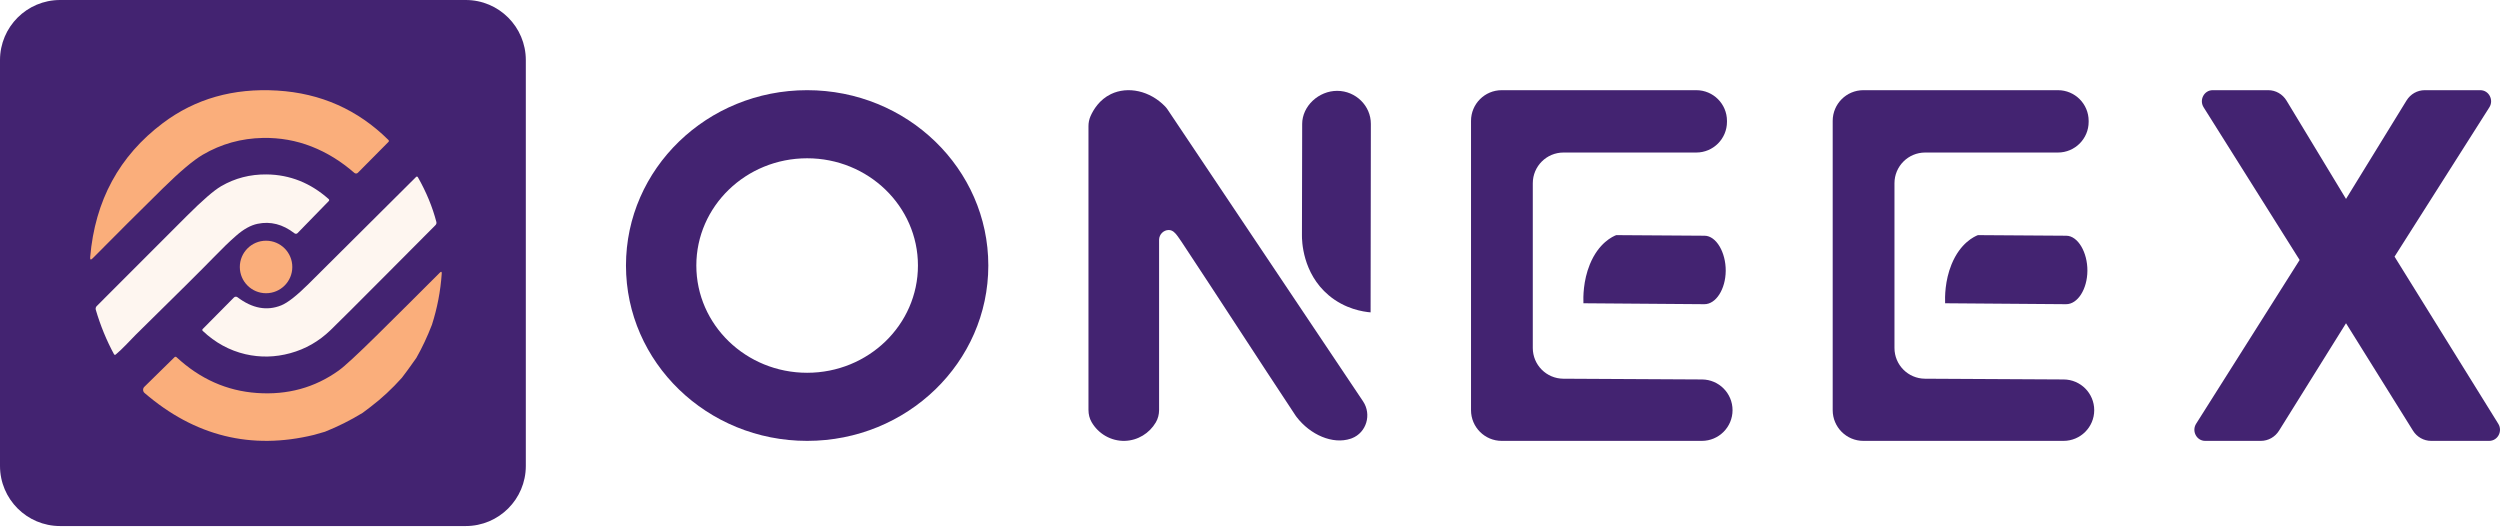
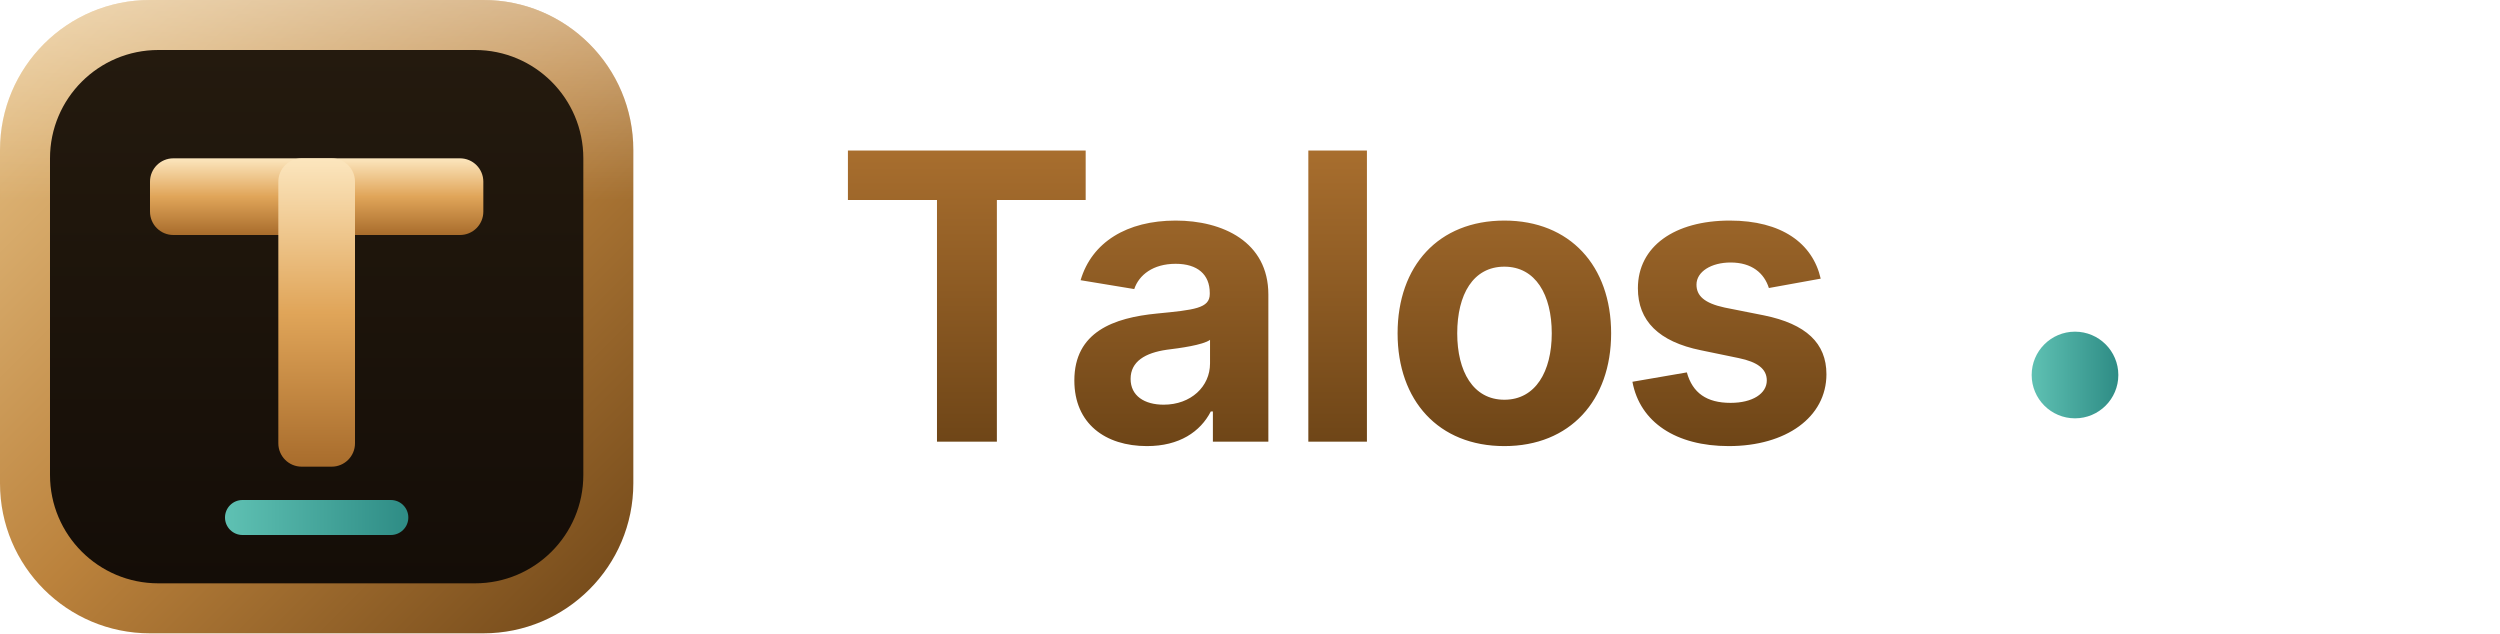
- <svg xmlns="http://www.w3.org/2000/svg" width="180" height="38" viewBox="0 0 180 38" fill="none">
-   <path d="M33.532 0H4.327C1.937 0 0 1.938 0 4.329V33.546C0 35.937 1.937 37.875 4.327 37.875H33.532C35.922 37.875 37.859 35.937 37.859 33.546V4.329C37.859 1.938 35.922 0 33.532 0Z" fill="#432371" />
-   <path fill-rule="evenodd" clip-rule="evenodd" d="M25.766 12.44C25.698 12.508 25.587 12.512 25.513 12.447C24.553 11.61 23.525 10.978 22.429 10.549C21.323 10.116 20.158 9.91 18.935 9.931C17.376 9.959 15.932 10.361 14.604 11.137C13.927 11.533 12.967 12.341 11.725 13.562C10.044 15.214 8.361 16.892 6.674 18.596C6.537 18.735 6.476 18.707 6.493 18.513C6.84 14.44 8.586 11.223 11.729 8.861C14.058 7.111 16.801 6.331 19.959 6.521C23.093 6.709 25.764 7.896 27.971 10.082C27.989 10.1 27.999 10.124 27.999 10.149C27.999 10.175 27.989 10.199 27.971 10.216L25.766 12.44Z" fill="#FAAE7B" />
-   <path fill-rule="evenodd" clip-rule="evenodd" d="M9.038 24.861C8.812 25.094 8.576 25.316 8.329 25.528C8.311 25.543 8.287 25.55 8.264 25.546C8.241 25.542 8.221 25.527 8.21 25.507C7.67 24.512 7.232 23.444 6.897 22.305C6.869 22.211 6.895 22.108 6.965 22.037C9.161 19.839 11.32 17.679 13.442 15.557C14.576 14.424 15.404 13.706 15.925 13.404C16.922 12.826 18.014 12.545 19.204 12.559C20.874 12.579 22.362 13.172 23.669 14.339C23.688 14.356 23.699 14.379 23.701 14.404C23.702 14.429 23.693 14.454 23.676 14.472L21.422 16.785C21.364 16.845 21.269 16.849 21.201 16.797C20.362 16.146 19.476 15.919 18.544 16.114C18.053 16.216 17.543 16.499 17.014 16.961C16.541 17.372 16.008 17.886 15.413 18.502C14.613 19.328 12.729 21.2 9.76 24.116C9.753 24.122 9.513 24.371 9.038 24.861Z" fill="#FEF6F0" />
-   <path fill-rule="evenodd" clip-rule="evenodd" d="M28.007 19.572C25.736 21.855 24.332 23.255 23.797 23.77C22.961 24.578 21.994 25.131 20.898 25.43C19.816 25.726 18.739 25.75 17.667 25.502C16.52 25.233 15.496 24.674 14.595 23.823C14.577 23.806 14.566 23.783 14.566 23.758C14.566 23.733 14.575 23.709 14.593 23.691L16.844 21.419C16.912 21.35 17.021 21.343 17.099 21.401C18.163 22.206 19.211 22.401 20.243 21.989C20.708 21.804 21.365 21.289 22.215 20.445C24.805 17.87 27.388 15.301 29.962 12.736C29.979 12.719 30.003 12.711 30.026 12.715C30.05 12.718 30.071 12.732 30.084 12.753C30.692 13.822 31.137 14.897 31.418 15.978C31.44 16.06 31.416 16.148 31.355 16.209C30.184 17.385 29.067 18.506 28.007 19.572Z" fill="#FEF6F0" />
-   <path fill-rule="evenodd" clip-rule="evenodd" d="M31.1 23.381C30.77 24.235 30.396 25.031 29.978 25.768L29.36 26.634L28.935 27.201C28.224 27.995 27.473 28.693 26.68 29.295L26.106 29.728C25.229 30.263 24.327 30.714 23.4 31.084L22.605 31.312C18.089 32.411 14.023 31.406 10.408 28.295C10.344 28.24 10.306 28.16 10.303 28.075C10.3 27.99 10.334 27.908 10.395 27.849L12.569 25.715C12.607 25.678 12.668 25.678 12.707 25.715C14.399 27.283 16.328 28.143 18.495 28.295C20.7 28.45 22.661 27.913 24.379 26.683C24.809 26.377 25.733 25.523 27.153 24.122C28.667 22.627 30.17 21.132 31.661 19.638C31.767 19.531 31.815 19.552 31.805 19.702C31.718 20.959 31.483 22.185 31.1 23.381Z" fill="#FAAE7B" />
-   <path d="M19.156 21.112C20.2 21.112 21.046 20.266 21.046 19.222C21.046 18.178 20.2 17.331 19.156 17.331C18.113 17.331 17.267 18.178 17.267 19.222C17.267 20.266 18.113 21.112 19.156 21.112Z" fill="#FAAE7B" />
-   <path fill-rule="evenodd" clip-rule="evenodd" d="M58.114 6.493C50.91 6.493 45.07 12.145 45.07 19.118C45.07 26.091 50.91 31.743 58.114 31.743C65.319 31.743 71.159 26.091 71.159 19.118C71.159 12.145 65.319 6.493 58.114 6.493ZM58.114 26.84C53.708 26.84 50.136 23.383 50.136 19.118C50.136 14.853 53.708 11.396 58.114 11.396C62.521 11.396 66.092 14.853 66.092 19.118C66.092 23.383 62.521 26.84 58.114 26.84Z" fill="#432371" />
-   <path d="M78.371 29.522C78.371 29.826 78.442 30.127 78.594 30.389C79.082 31.237 80.001 31.77 80.99 31.742C81.916 31.715 82.754 31.202 83.218 30.413C83.377 30.143 83.454 29.834 83.454 29.522V17.255C83.465 16.869 83.78 16.563 84.147 16.561C84.436 16.559 84.628 16.783 84.799 17.017C84.918 17.177 84.991 17.289 85.073 17.412C87.833 21.58 90.517 25.748 93.277 29.916C93.301 29.951 93.325 29.986 93.352 30.02C94.341 31.312 95.961 32.014 97.241 31.588C97.273 31.577 97.304 31.566 97.334 31.555C98.392 31.146 98.771 29.838 98.14 28.896C93.451 21.896 88.763 14.896 84.073 7.896C84.019 7.816 83.961 7.74 83.895 7.671C82.798 6.531 81.206 6.188 79.987 6.775C79.156 7.176 78.722 7.901 78.516 8.369C78.418 8.593 78.37 8.835 78.37 9.08V29.523L78.371 29.522Z" fill="#432371" />
-   <path d="M93.756 8.93C93.76 7.627 94.952 6.537 96.283 6.541C97.614 6.545 98.706 7.62 98.702 8.923C98.696 12.239 98.689 19.176 98.683 22.491C98.148 22.444 96.848 22.256 95.666 21.261C93.763 19.66 93.737 17.299 93.74 16.945C93.745 14.273 93.751 11.601 93.757 8.929L93.756 8.93Z" fill="#432371" />
-   <path d="M122.733 16.972C123.569 16.98 124.262 18.173 124.252 19.499C124.241 20.825 123.546 21.91 122.71 21.902C120.584 21.884 116.133 21.853 114.006 21.835C113.99 21.393 113.985 20.225 114.466 19.042C115.106 17.468 116.136 17.02 116.368 16.929L122.733 16.972Z" fill="#432371" />
-   <path d="M124.342 8.771V8.704C124.342 7.483 123.353 6.493 122.132 6.493H108.124C106.902 6.493 105.913 7.483 105.913 8.704V29.532C105.913 30.753 106.902 31.743 108.124 31.743H122.532C123.754 31.743 124.743 30.753 124.743 29.532C124.743 28.316 123.762 27.328 122.546 27.321L112.559 27.267C111.343 27.26 110.361 26.272 110.361 25.056C110.361 25.056 110.361 14.414 110.361 13.193C110.361 11.972 111.351 10.982 112.572 10.982C113.792 10.982 122.132 10.982 122.132 10.982C123.353 10.982 124.342 9.992 124.342 8.771Z" fill="#432371" />
-   <path d="M148.775 16.972C149.611 16.98 150.304 18.173 150.293 19.499C150.283 20.825 149.588 21.91 148.753 21.902C146.626 21.884 142.174 21.853 140.048 21.835C140.032 21.393 140.027 20.225 140.508 19.042C141.148 17.468 142.178 17.02 142.41 16.929L148.776 16.972H148.775Z" fill="#432371" />
-   <path d="M150.383 8.771V8.704C150.383 7.483 149.393 6.493 148.172 6.493H134.164C132.943 6.493 131.954 7.483 131.954 8.704V29.532C131.954 30.753 132.943 31.743 134.164 31.743H148.573C149.794 31.743 150.784 30.753 150.784 29.532C150.784 28.316 149.802 27.328 148.586 27.321L138.599 27.267C137.383 27.26 136.402 26.272 136.402 25.056C136.402 25.056 136.402 14.414 136.402 13.193C136.402 11.972 137.391 10.982 138.612 10.982C139.833 10.982 148.172 10.982 148.172 10.982C149.393 10.982 150.383 9.992 150.383 8.771Z" fill="#432371" />
-   <path fill-rule="evenodd" clip-rule="evenodd" d="M164.631 7.247L168.913 14.323L173.27 7.236C173.555 6.773 174.049 6.493 174.582 6.493H178.582C179.199 6.493 179.57 7.198 179.233 7.729L172.407 18.478L179.877 30.514C180.207 31.046 179.836 31.743 179.222 31.743H175.042C174.513 31.743 174.02 31.465 173.735 31.008L168.913 23.273L164.09 31.008C163.804 31.466 163.312 31.743 162.783 31.743H158.772C158.156 31.743 157.786 31.04 158.122 30.508L165.573 18.719C161.188 11.744 158.884 8.08 158.661 7.726C158.326 7.194 158.697 6.493 159.313 6.493C159.723 6.493 161.057 6.493 163.313 6.493C163.85 6.493 164.348 6.778 164.631 7.247Z" fill="#432371" />
+ <svg xmlns="http://www.w3.org/2000/svg" width="150" height="38" viewBox="0 0 150 38" fill="none">
+   <defs>
+     <linearGradient id="frame-l" x1="0" y1="0" x2="1" y2="1">
+       <stop offset="0" stop-color="#E9C488" />
+       <stop offset="0.5" stop-color="#BB823C" />
+       <stop offset="1" stop-color="#6E4517" />
+     </linearGradient>
+     <linearGradient id="panel-l" x1="0" y1="0" x2="0" y2="1">
+       <stop offset="0" stop-color="#241A0E" />
+       <stop offset="1" stop-color="#140D07" />
+     </linearGradient>
+     <linearGradient id="mono-l" x1="0" y1="0" x2="0" y2="1">
+       <stop offset="0" stop-color="#FCE6BE" />
+       <stop offset="0.5" stop-color="#E0A559" />
+       <stop offset="1" stop-color="#A86C2C" />
+     </linearGradient>
+     <linearGradient id="patina-l" x1="0" y1="0" x2="1" y2="0">
+       <stop offset="0" stop-color="#5FC1B3" />
+       <stop offset="1" stop-color="#2E8C85" />
+     </linearGradient>
+     <linearGradient id="gloss-l" x1="0" y1="0" x2="0" y2="1">
+       <stop offset="0" stop-color="#FFFFFF" stop-opacity="0.38" />
+       <stop offset="0.6" stop-color="#FFFFFF" stop-opacity="0" />
+     </linearGradient>
+     <linearGradient id="word-l" x1="0" y1="0" x2="0" y2="1">
+       <stop offset="0" stop-color="#A86E2E" />
+       <stop offset="1" stop-color="#6E4517" />
+     </linearGradient>
+   </defs>
+   <rect x="0" y="0" width="38" height="38" rx="9" fill="url(#frame-l)" />
+   <rect x="0" y="0" width="38" height="20" rx="9" fill="url(#gloss-l)" />
+   <rect x="3" y="3" width="32" height="32" rx="6.5" fill="url(#panel-l)" />
+   <g fill="url(#mono-l)">
+     <rect x="9" y="9.5" width="20" height="4.6" rx="1.4" />
+     <rect x="16.7" y="9.5" width="4.6" height="18.5" rx="1.4" />
+   </g>
+   <rect x="13.5" y="30" width="11" height="2.1" rx="1.05" fill="url(#patina-l)" />
+   <text x="50" y="26.5" font-family="'Space Grotesk', 'Inter', system-ui, sans-serif" font-size="24" font-weight="700" letter-spacing="-0.6" fill="url(#word-l)">Talos</text>
+   <circle cx="124.5" cy="22.5" r="2.6" fill="url(#patina-l)" />
</svg>
